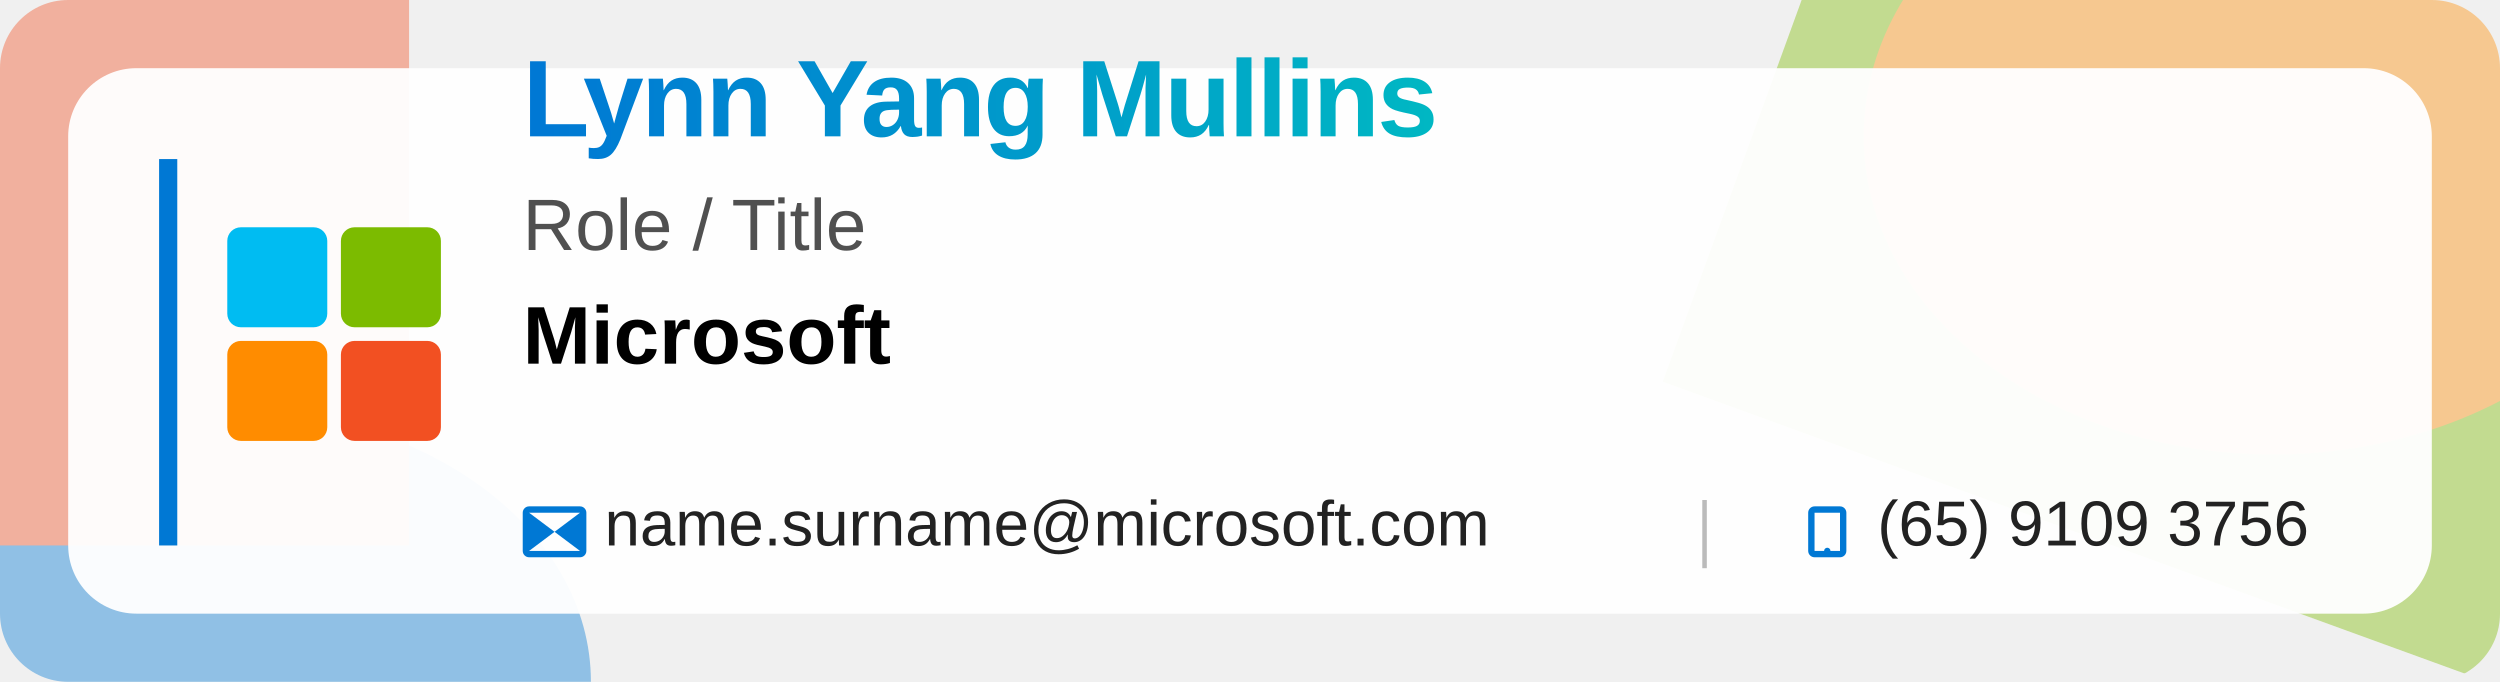
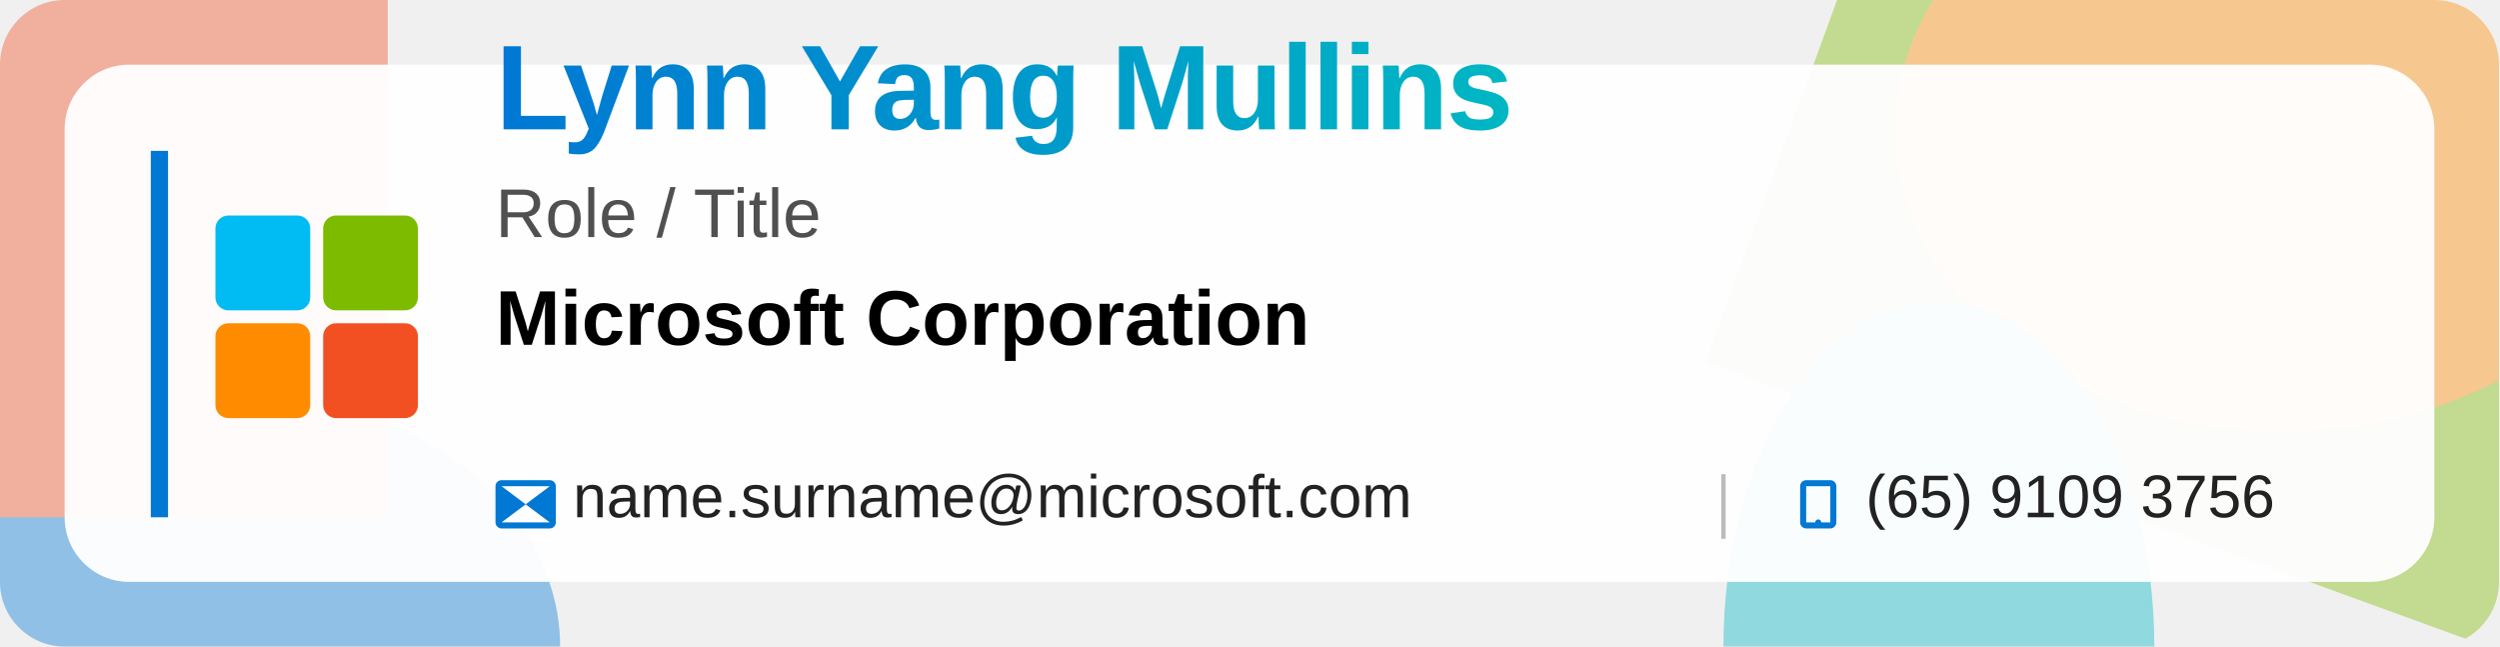
- <svg xmlns="http://www.w3.org/2000/svg" width="550" height="150" viewBox="0 0 550 150" fill="none">
+ <svg xmlns="http://www.w3.org/2000/svg" width="580" height="150" viewBox="0 0 580 150" fill="none">
  <defs>
    <linearGradient id="AccentGradient" x1="0%" y1="0%" x2="100%" y2="0%">
      <stop offset="0%" style="stop-color:#0078D4; stop-opacity:1" />
      <stop offset="100%" style="stop-color:#00B7C3; stop-opacity:1" />
    </linearGradient>
    <clipPath id="RoundedRectOuter">
-       <rect width="550" height="150" rx="15" />
+       <rect width="580" height="150" rx="15" />
    </clipPath>
  </defs>
  <g clip-path="url(#RoundedRectOuter)">
    <g id="VibrantBackground" opacity="0.4">
      <ellipse cx="50" cy="150" rx="80" ry="60" fill="#0078D4" />
-       <rect x="400" y="-10" width="200" height="100" fill="#7CBB00" transform="rotate(20 400 -10)" />
-       <ellipse cx="500" cy="30" rx="90" ry="70" fill="#FF8C00" />
+       <rect x="430" y="-10" width="200" height="100" fill="#7CBB00" transform="rotate(20 430 -10)" />
+       <ellipse cx="530" cy="30" rx="90" ry="70" fill="#FF8C00" />
      <rect x="-30" y="-30" width="120" height="150" fill="#F25022" />
+       <ellipse cx="450" cy="150" rx="50" ry="80" fill="#00B7C3" />
    </g>
-     <rect x="15" y="15" width="520" height="120" rx="15" fill="#FFFFFF" opacity="0.95" />
+     <rect x="15" y="15" width="550" height="120" rx="15" fill="#FFFFFF" opacity="0.95" />
    <style>
-       /* Styling matching the image examples */
-       .name { font: 700 24px 'Segoe UI', Arial, sans-serif; fill: url(#AccentGradient); letter-spacing: -0.5px; }
+       /* ADJUSTED: Name font size reduced to 28px for fit */
+       .name { font: 700 28px 'Segoe UI', Arial, sans-serif; fill: url(#AccentGradient); letter-spacing: -0.5px; }
      .role { font: 400 16px 'Segoe UI', Arial, sans-serif; fill: #505050; }
-       .company { font: 700 18px 'Segoe UI', Arial, sans-serif; fill: #000000; margin-top: 5px;} 
+       .company { font: 700 18px 'Segoe UI', Arial, sans-serif; fill: #000000;} 
      .contact-text { font: 400 14px 'Segoe UI', Arial, sans-serif; fill: #222222; }
      .contact-icon { fill: #0078D4; } /* Microsoft Blue */
    </style>
    <g transform="translate(35, 30)">
      <rect x="0" y="5" width="4" height="85" fill="#0078D4" />
      <g transform="translate(15, 20)">
        <rect x="0" y="0" width="22" height="22" fill="#00BCF2" rx="3" />
        <rect x="25" y="0" width="22" height="22" fill="#7CBB00" rx="3" />
        <rect x="0" y="25" width="22" height="22" fill="#FF8C00" rx="3" />
        <rect x="25" y="25" width="22" height="22" fill="#F25022" rx="3" />
      </g>
    </g>
    <g transform="translate(115, 30)">
      <text x="0" y="0" class="name">Lynn Yang Mullins</text>
      <text x="0" y="25" class="role">Role / Title</text>
-       <text x="0" y="50" class="company">Microsoft</text>
+       <text x="0" y="50" class="company">Microsoft Corporation</text>
      <g transform="translate(0, 80)">
        <g>
          <path class="contact-icon" d="M0 4C0 2.9 0.9 2 2 2H18C19.1 2 20 2.9 20 4V16C20 17.1 19.1 18 18 18H2C0.9 18 0 17.1 0 16V4ZM2 4L10 10L18 4V4H2ZM18 16L10 10L2 16V16H18Z" transform="scale(0.7) translate(0, 0)" />
          <text x="18" y="10" class="contact-text">name.surname@microsoft.com</text>
        </g>
-         <line x1="260" y1="0" x2="260" y2="15" stroke="#BBBBBB" stroke-width="1" />
-         <g transform="translate(280, 0)">
+         <line x1="285" y1="0" x2="285" y2="15" stroke="#BBBBBB" stroke-width="1" />
+         <g transform="translate(300, 0)">
          <path class="contact-icon" d="M14 2H6C4.9 2 4 2.9 4 4V16C4 17.1 4.9 18 6 18H14C15.1 18 16 17.1 16 16V4C16 2.9 15.1 2 14 2ZM14 4V16H6V4H14ZM10 17C10.55 17 11 16.55 11 16C11 15.45 10.55 15 10 15C9.45 15 9 15.45 9 16C9 16.55 9.45 17 10 17Z" transform="scale(0.7) translate(0, 0)" />
          <text x="18" y="10" class="contact-text">(65) 9109 3756</text>
        </g>
      </g>
    </g>
  </g>
</svg>
